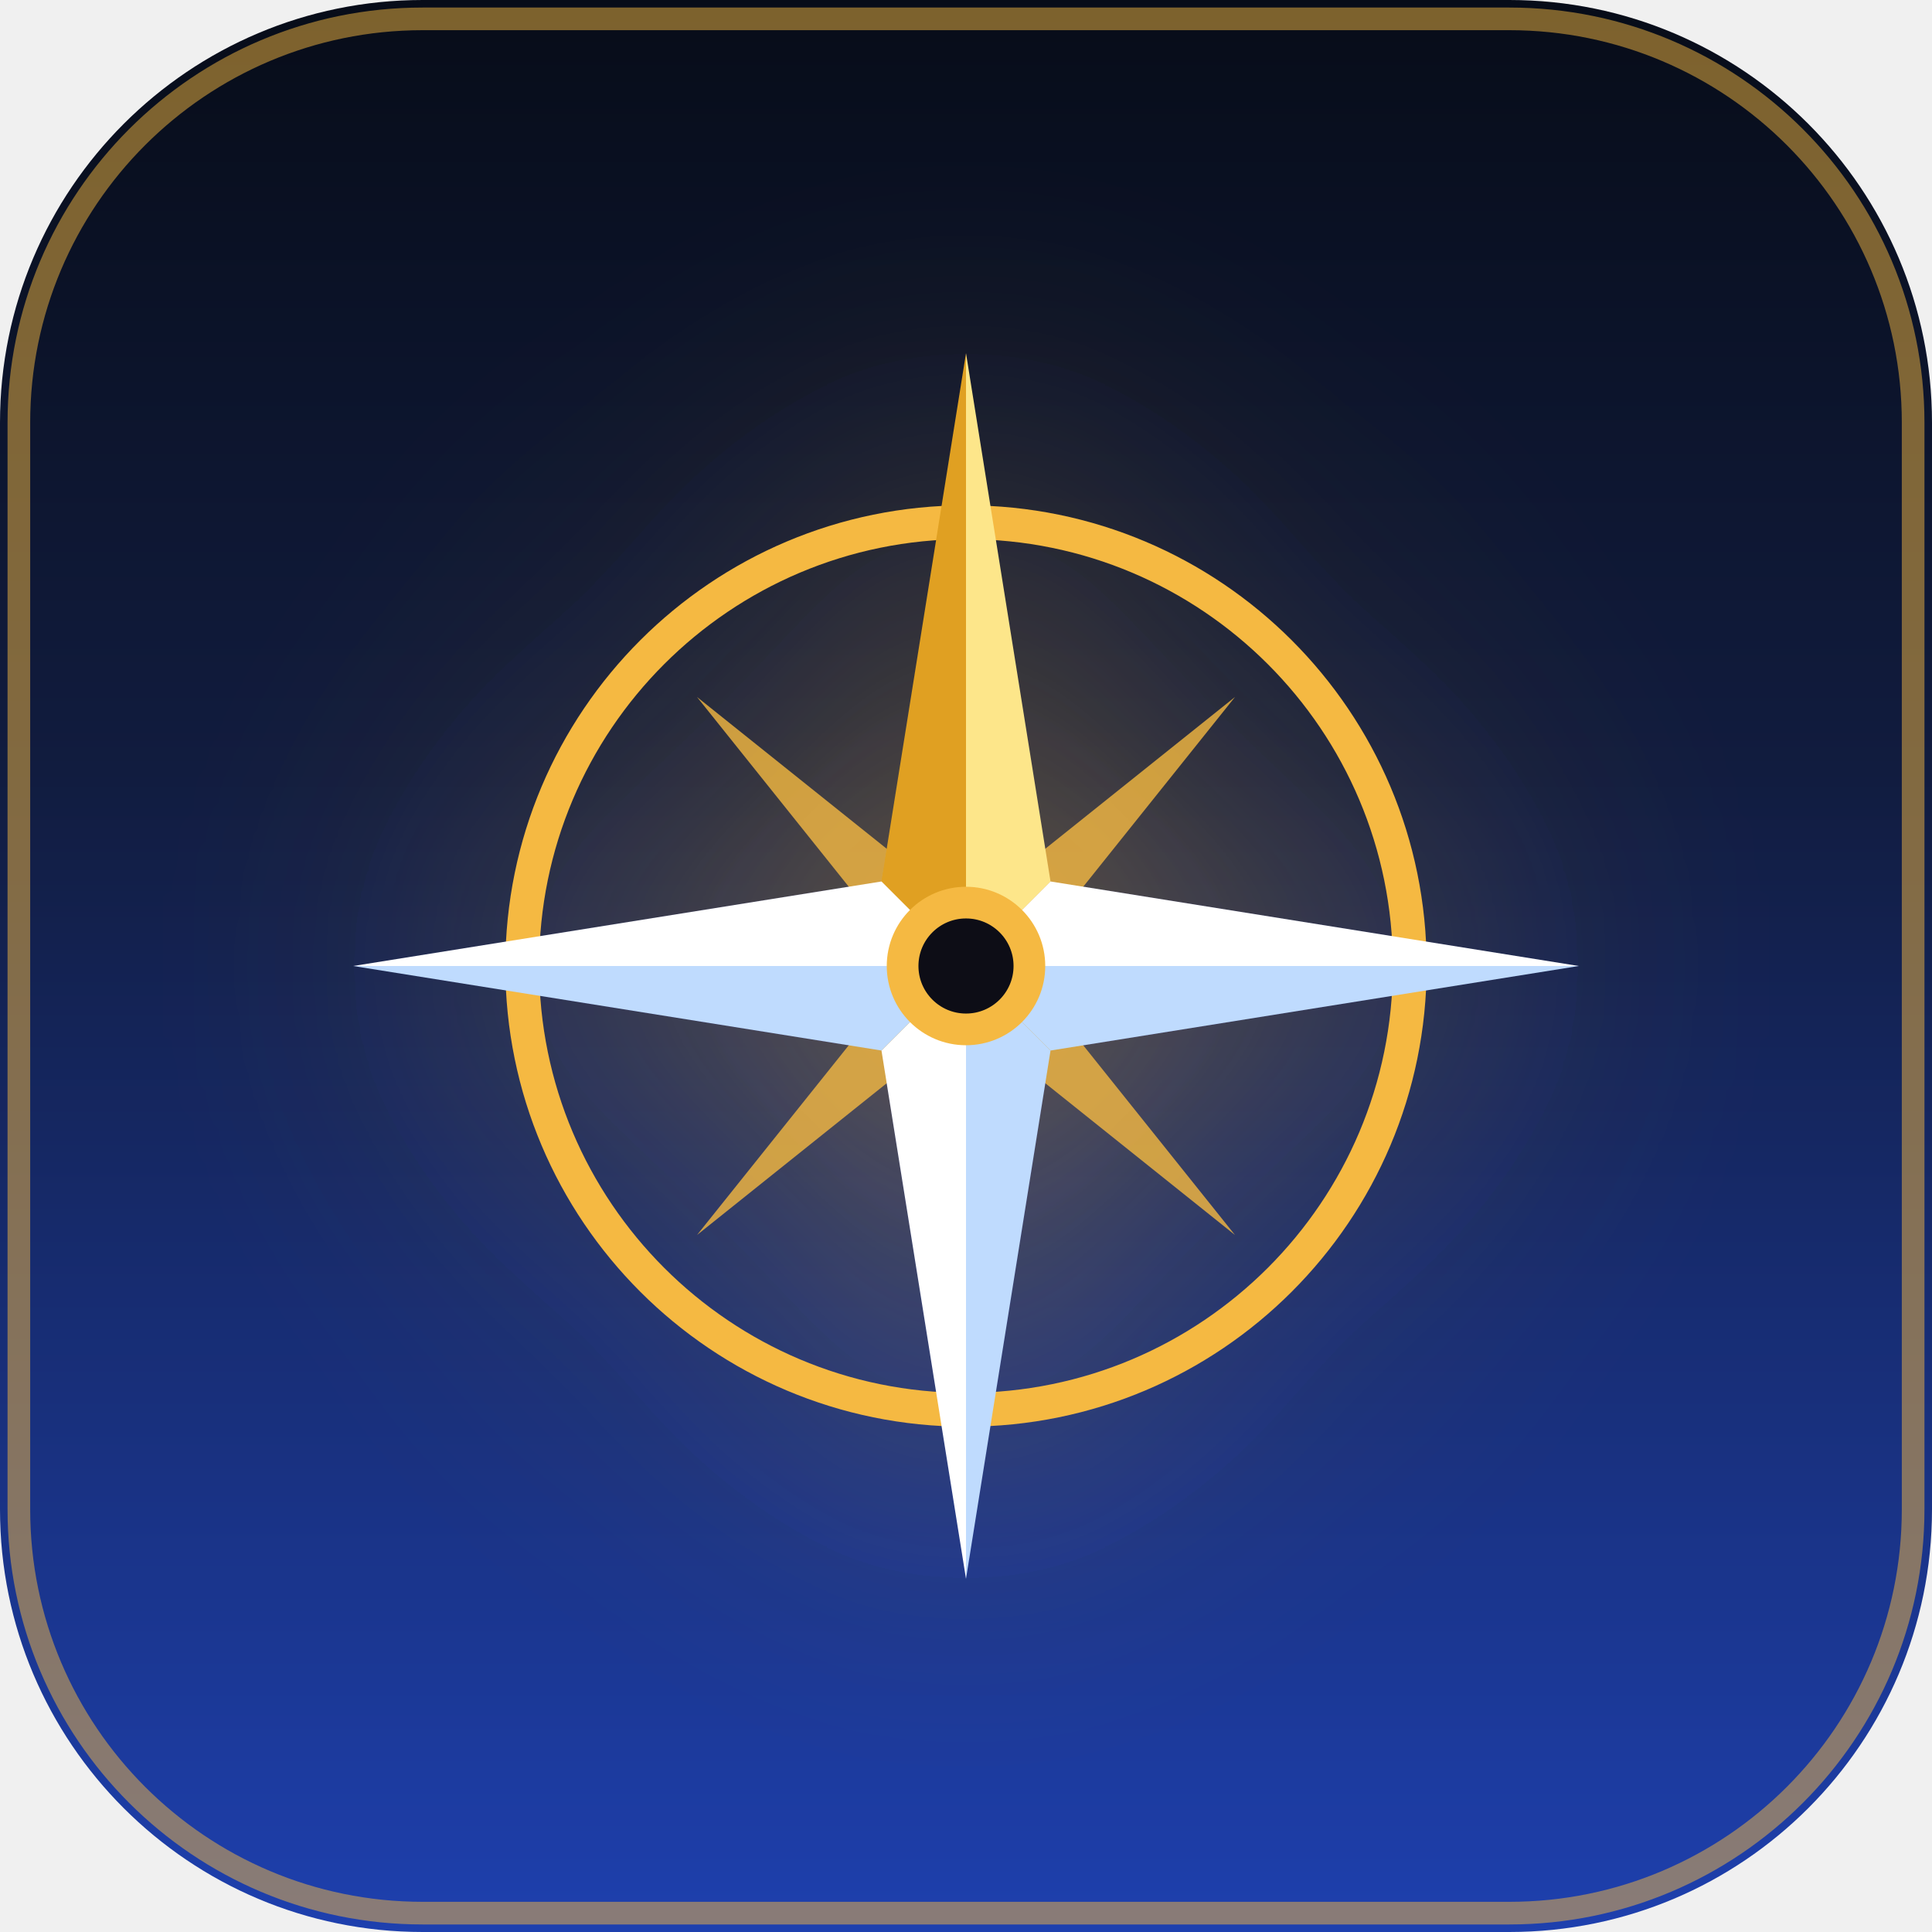
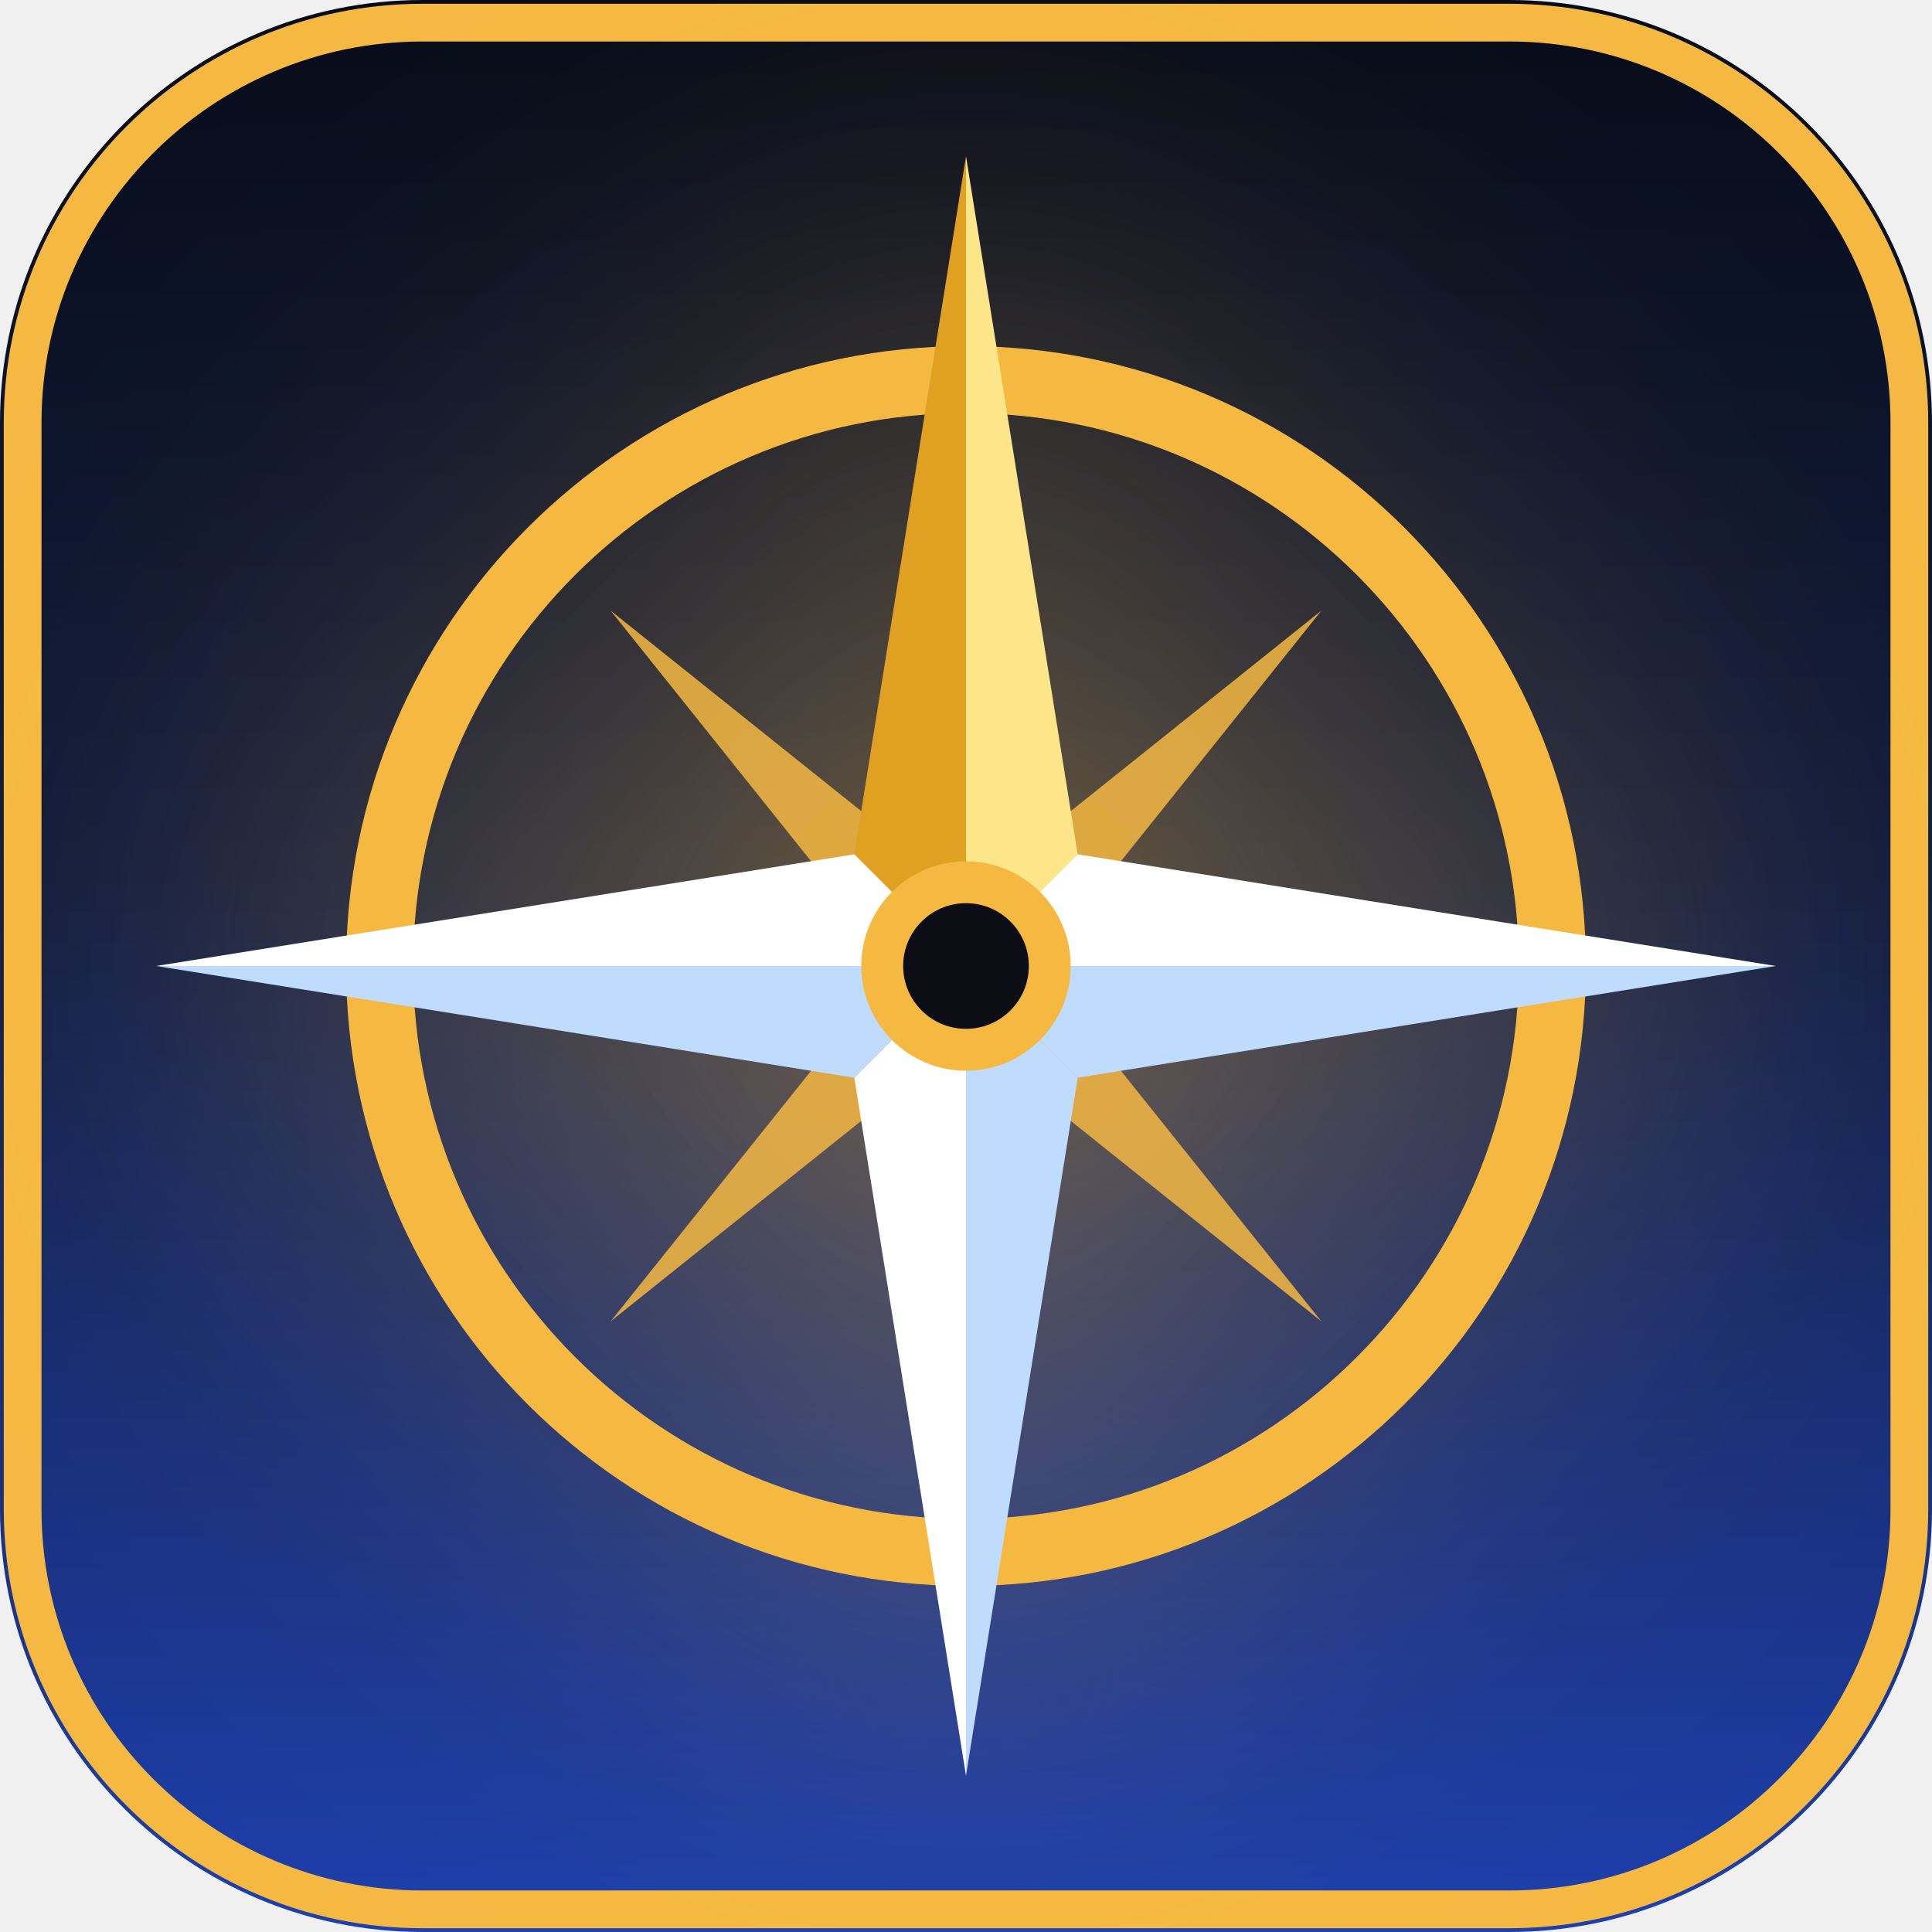
<svg xmlns="http://www.w3.org/2000/svg" width="512" height="512" viewBox="0 0 512 512">
  <defs>
    <linearGradient id="g" x1="0" y1="0" x2="0" y2="1">
      <stop offset="0" stop-color="#070c18" />
-       <stop offset=".4" stop-color="#111c3f" />
+       <stop offset=".45" stop-color="#111c3f" />
      <stop offset="1" stop-color="#1e40af" />
    </linearGradient>
    <filter id="b" x="-20%" y="-20%" width="140%" height="140%">
-       <feGaussianBlur stdDeviation="7" result="x" />
-       <feFlood flood-color="#f5b942" flood-opacity=".45" />
+       <feGaussianBlur stdDeviation="8" result="x" />
+       <feFlood flood-color="#f5b942" flood-opacity=".55" />
      <feComposite in2="x" operator="in" result="y" />
      <feMerge>
        <feMergeNode in="y" />
        <feMergeNode in="SourceGraphic" />
      </feMerge>
    </filter>
  </defs>
  <rect width="512" height="512" rx="112" fill="url(#g)" />
-   <rect x="5" y="5" width="502" height="502" rx="107" fill="none" stroke="#f5b942" stroke-opacity=".5" stroke-width="6" />
-   <g filter="url(#b)" transform="translate(76.8 76.8) scale(5.6)">
-     <circle fill="none" cx="32" cy="32" r="21" stroke="#f5b942" stroke-width="1.6" />
-     <polygon points="32,14 34,32 30,32" fill="#f5b942" opacity=".8" transform="rotate(45 32 32)" />
-     <polygon points="32,14 34,32 30,32" fill="#f5b942" opacity=".8" transform="rotate(135 32 32)" />
-     <polygon points="32,14 34,32 30,32" fill="#f5b942" opacity=".8" transform="rotate(225 32 32)" />
-     <polygon points="32,14 34,32 30,32" fill="#f5b942" opacity=".8" transform="rotate(315 32 32)" />
+   <rect x="6" y="6" width="500" height="500" rx="106" fill="none" stroke="#f5b942" stroke-width="10" />
+   <g filter="url(#b)" transform="translate(19.2 19.2) scale(7.4)">
+     <circle fill="none" cx="32" cy="32" r="21" stroke="#f5b942" stroke-width="2.4" />
+     <polygon points="32,14 34,32 30,32" fill="#f5b942" opacity=".85" transform="rotate(45 32 32)" />
+     <polygon points="32,14 34,32 30,32" fill="#f5b942" opacity=".85" transform="rotate(135 32 32)" />
+     <polygon points="32,14 34,32 30,32" fill="#f5b942" opacity=".85" transform="rotate(225 32 32)" />
+     <polygon points="32,14 34,32 30,32" fill="#f5b942" opacity=".85" transform="rotate(315 32 32)" />
    <polygon points="32,3 36,28 32,32" fill="#fde68a" />
    <polygon points="32,3 28,28 32,32" fill="#e0a020" />
    <polygon points="61,32 36,28 32,32" fill="#fff" />
    <polygon points="61,32 36,36 32,32" fill="#bfdbfe" />
    <polygon points="32,61 36,36 32,32" fill="#bfdbfe" />
    <polygon points="32,61 28,36 32,32" fill="#fff" />
    <polygon points="3,32 28,28 32,32" fill="#fff" />
    <polygon points="3,32 28,36 32,32" fill="#bfdbfe" />
    <circle cx="32" cy="32" r="3" fill="#070c18" stroke="#f5b942" stroke-width="1.5" />
  </g>
</svg>
